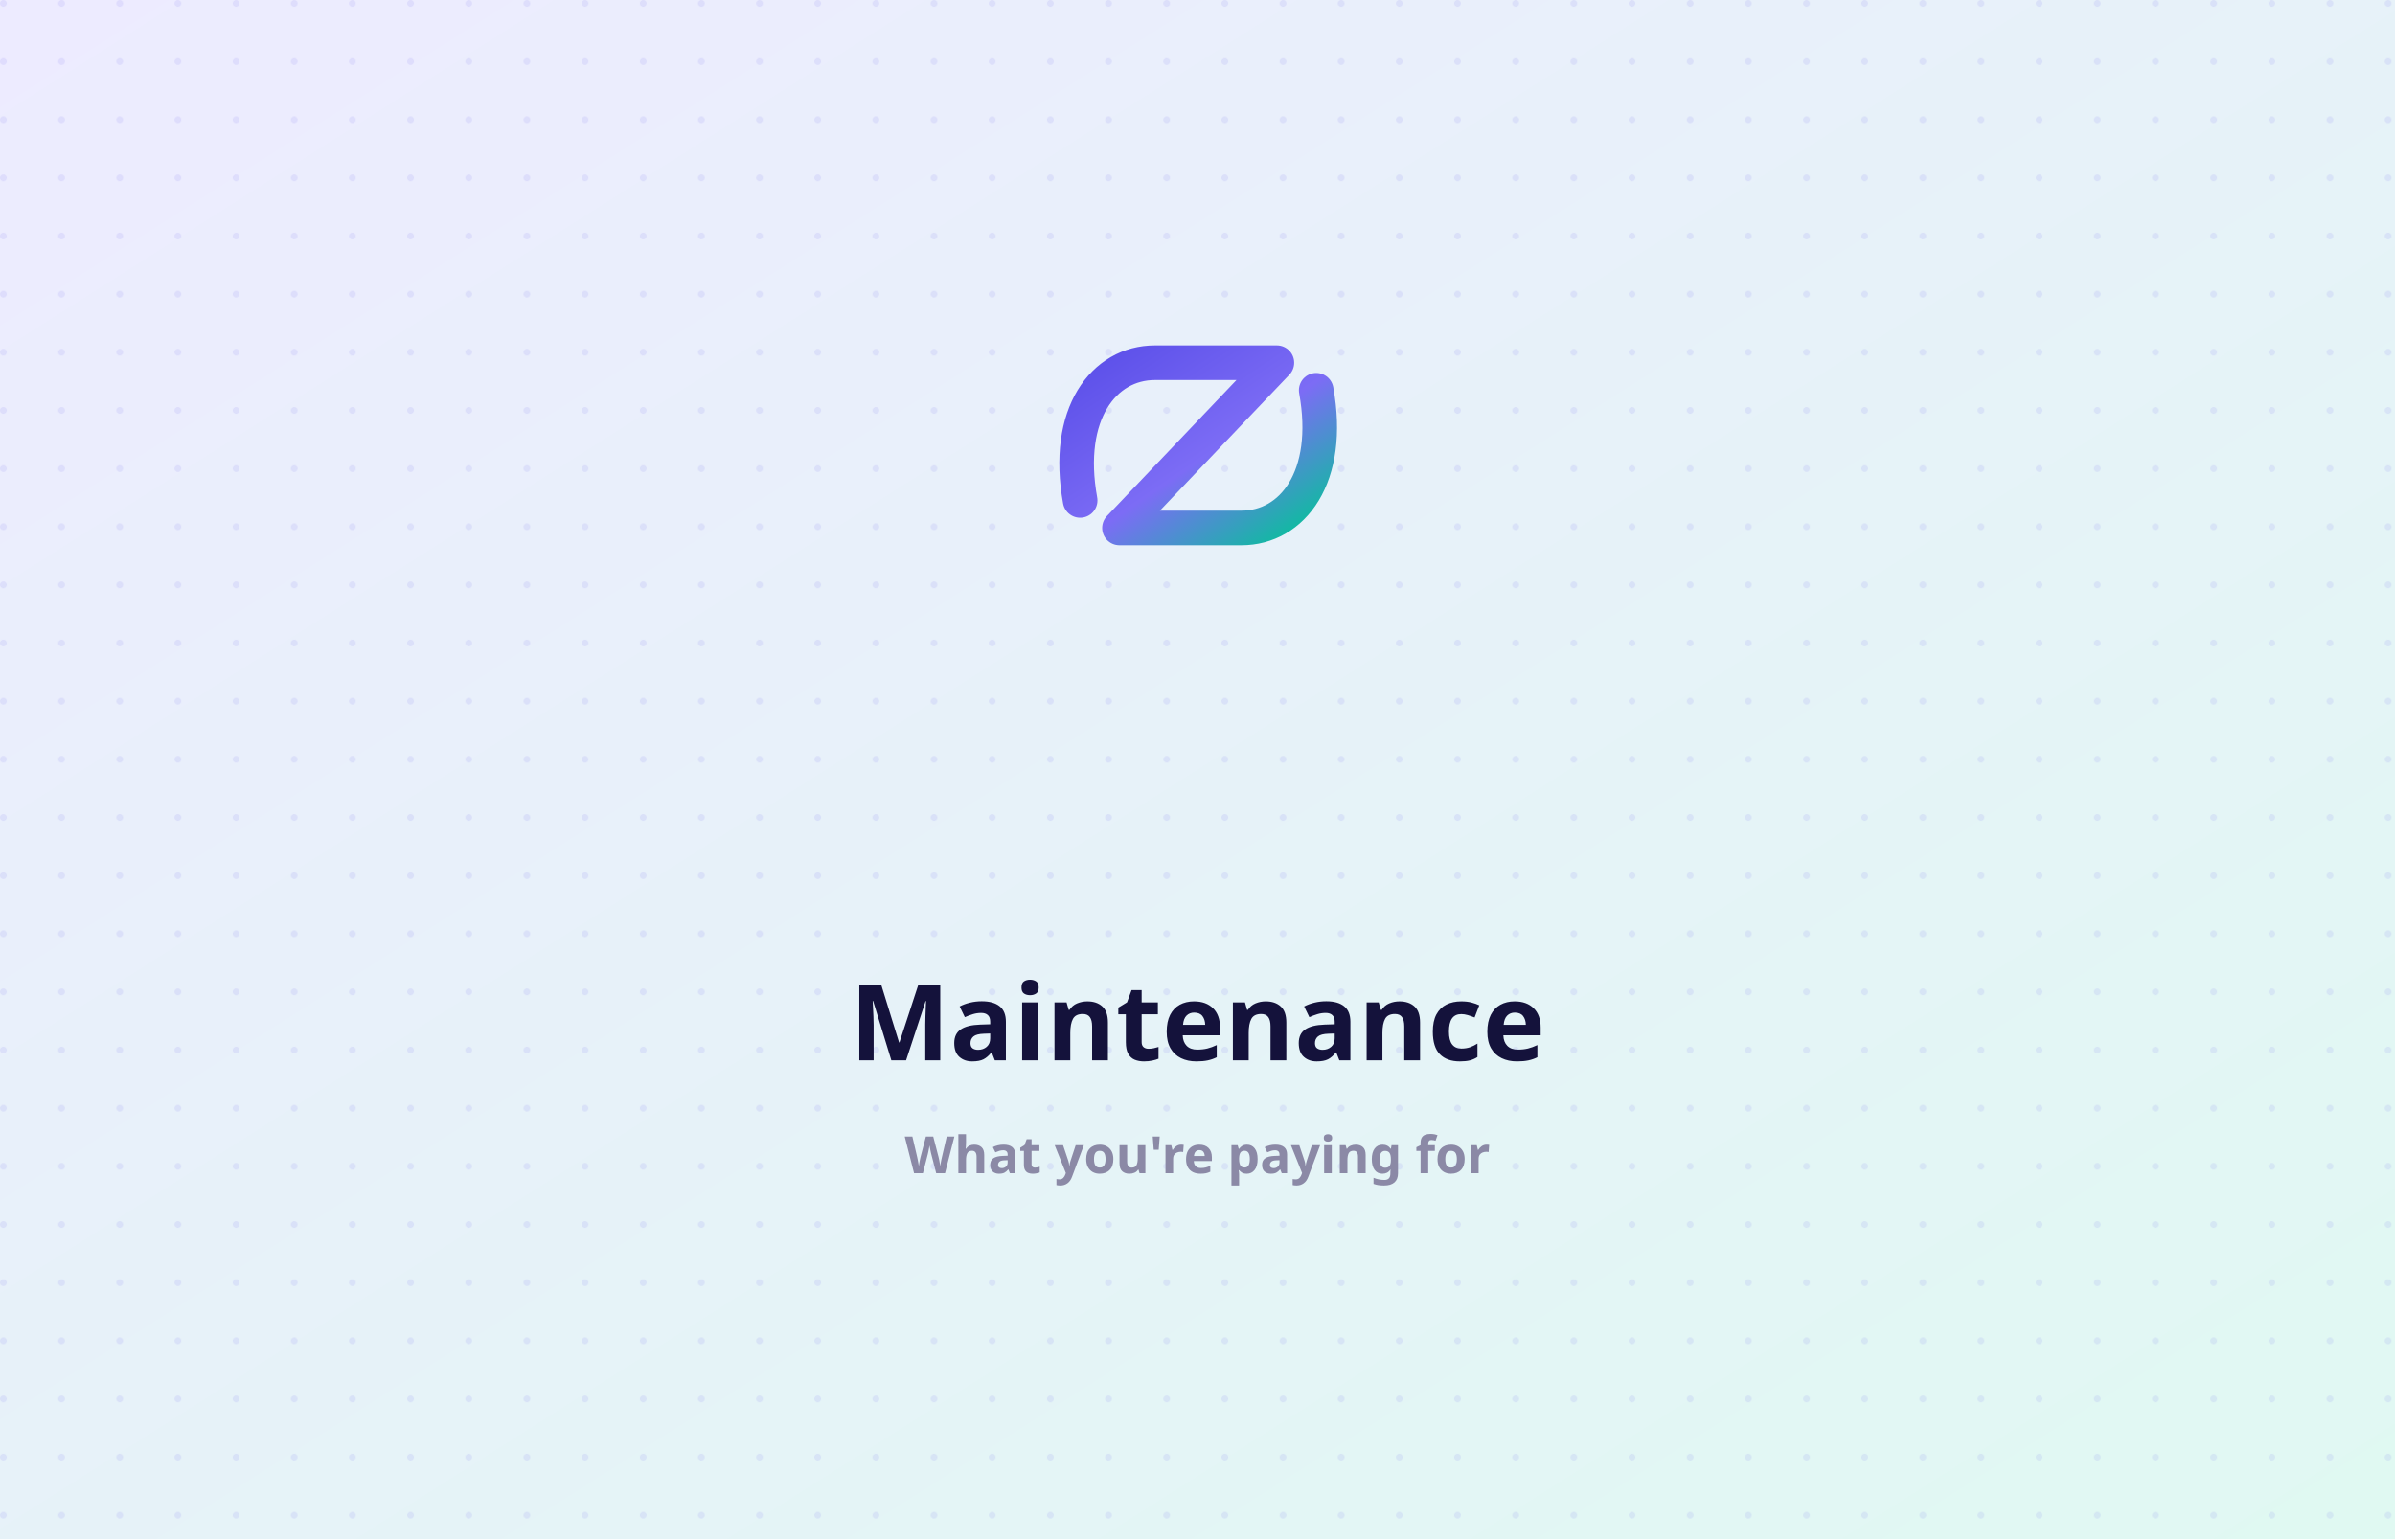
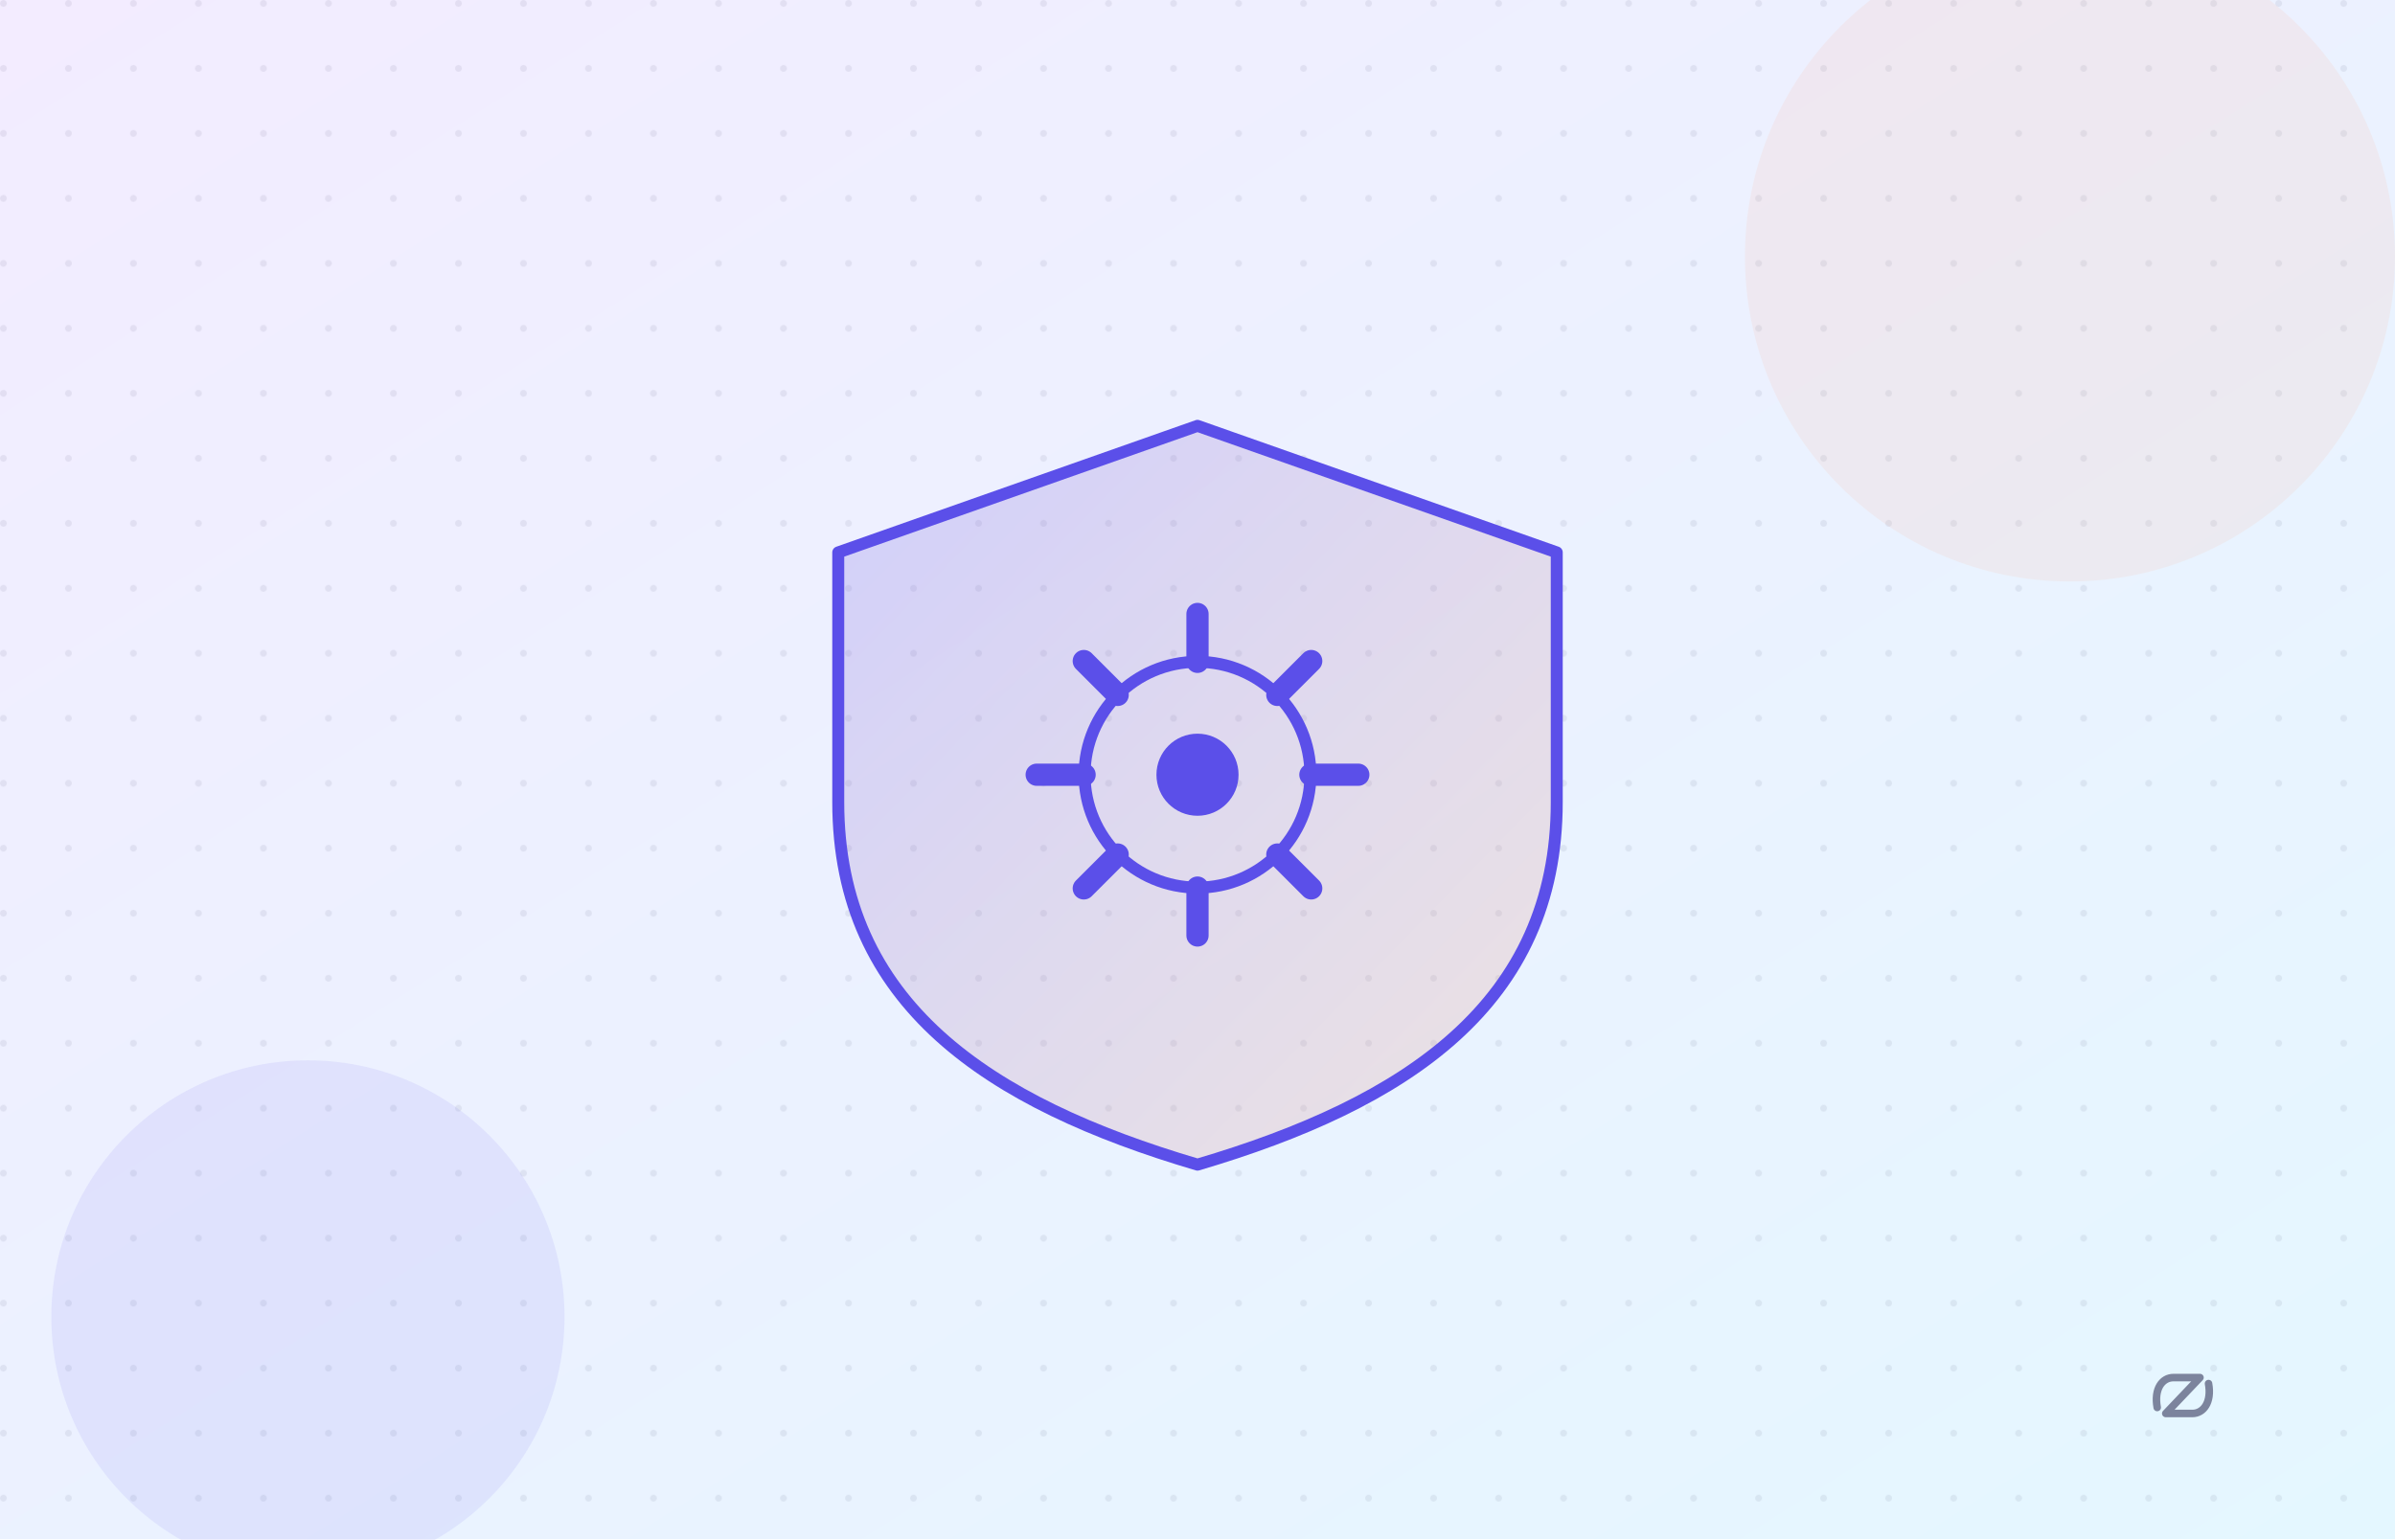
- <svg xmlns="http://www.w3.org/2000/svg" viewBox="0 0 1400 900" width="1400" height="900">
+ <svg xmlns="http://www.w3.org/2000/svg" viewBox="0 0 1400 900" width="1400" height="900" role="img">
  <defs>
    <linearGradient id="bg" x1="0" y1="0" x2="1" y2="1">
-       <stop offset="0" stop-color="#EDEBFF" />
-       <stop offset="1" stop-color="#E0F9F2" />
+       <stop offset="0" stop-color="#F3ECFF" />
+       <stop offset="1" stop-color="#E4F7FF" />
    </linearGradient>
-     <linearGradient id="s" x1="0" y1="0" x2="1" y2="1">
-       <stop stop-color="#5B4FE9" />
-       <stop offset=".55" stop-color="#7C6CF5" />
-       <stop offset="1" stop-color="#06C299" />
+     <linearGradient id="g1" x1="0" y1="0" x2="1" y2="1">
+       <stop offset="0" stop-color="#5B4FE9" />
+       <stop offset="1" stop-color="#FF9E6D" />
    </linearGradient>
-     <pattern id="d" width="34" height="34" patternUnits="userSpaceOnUse">
-       <circle cx="2" cy="2" r="2" fill="#5B4FE9" opacity=".10" />
+     <pattern id="dots" width="38" height="38" patternUnits="userSpaceOnUse">
+       <circle cx="2" cy="2" r="2" fill="#14123B" opacity=".07" />
    </pattern>
  </defs>
  <rect width="1400" height="900" fill="url(#bg)" />
-   <rect width="1400" height="900" fill="url(#d)" />
-   <g transform="translate(590 150) scale(4.6)">
-     <path d="M9 31C7 20 12 13.5 18.5 13.5H34L14 34.5H29.5C36 34.5 41 28 39 17" fill="none" stroke="url(#s)" stroke-width="4.4" stroke-linecap="round" stroke-linejoin="round" />
+   <rect width="1400" height="900" fill="url(#dots)" />
+   <circle cx="1210" cy="150" r="190" fill="#FF9E6D" opacity=".10" />
+   <circle cx="180" cy="770" r="150" fill="#5B4FE9" opacity=".09" />
+   <g transform="translate(350 215)">
+     <path d="M350 34l210 74v146c0 118-88 176-210 212-122-36-210-94-210-212V108z" fill="url(#g1)" opacity=".2" />
+     <path d="M350 34l210 74v146c0 118-88 176-210 212-122-36-210-94-210-212V108z" fill="none" stroke="#5B4FE9" stroke-width="7" stroke-linejoin="round" />
+     <circle cx="350" cy="238" r="66" fill="none" stroke="#5B4FE9" stroke-width="7" />
+     <circle cx="350" cy="238" r="24" fill="#5B4FE9" />
+     <line x1="416" y1="238" x2="444" y2="238" stroke="#5B4FE9" stroke-width="13" stroke-linecap="round" />
+     <line x1="396.669" y1="284.669" x2="416.468" y2="304.468" stroke="#5B4FE9" stroke-width="13" stroke-linecap="round" />
+     <line x1="350" y1="304" x2="350" y2="332" stroke="#5B4FE9" stroke-width="13" stroke-linecap="round" />
+     <line x1="303.331" y1="284.669" x2="283.532" y2="304.468" stroke="#5B4FE9" stroke-width="13" stroke-linecap="round" />
+     <line x1="284" y1="238" x2="256" y2="238" stroke="#5B4FE9" stroke-width="13" stroke-linecap="round" />
+     <line x1="303.331" y1="191.331" x2="283.532" y2="171.532" stroke="#5B4FE9" stroke-width="13" stroke-linecap="round" />
+     <line x1="350" y1="172" x2="350" y2="144" stroke="#5B4FE9" stroke-width="13" stroke-linecap="round" />
+     <line x1="396.669" y1="191.331" x2="416.468" y2="171.532" stroke="#5B4FE9" stroke-width="13" stroke-linecap="round" />
  </g>
-   <text x="700" y="620" text-anchor="middle" font-family="Sora, Segoe UI, sans-serif" font-weight="800" font-size="62" fill="#14123B">Maintenance</text>
-   <text x="700" y="686" text-anchor="middle" font-family="Manrope, Segoe UI, sans-serif" font-weight="600" font-size="30" fill="#8B89A6">What you're paying for</text>
+   <g transform="translate(1252 792)" opacity=".5">
+     <path d="M9 31C7 20 12 13.5 18.5 13.5H34L14 34.5H29.5C36 34.5 41 28 39 17" fill="none" stroke="#14123B" stroke-width="4.4" stroke-linecap="round" stroke-linejoin="round" />
+   </g>
</svg>
